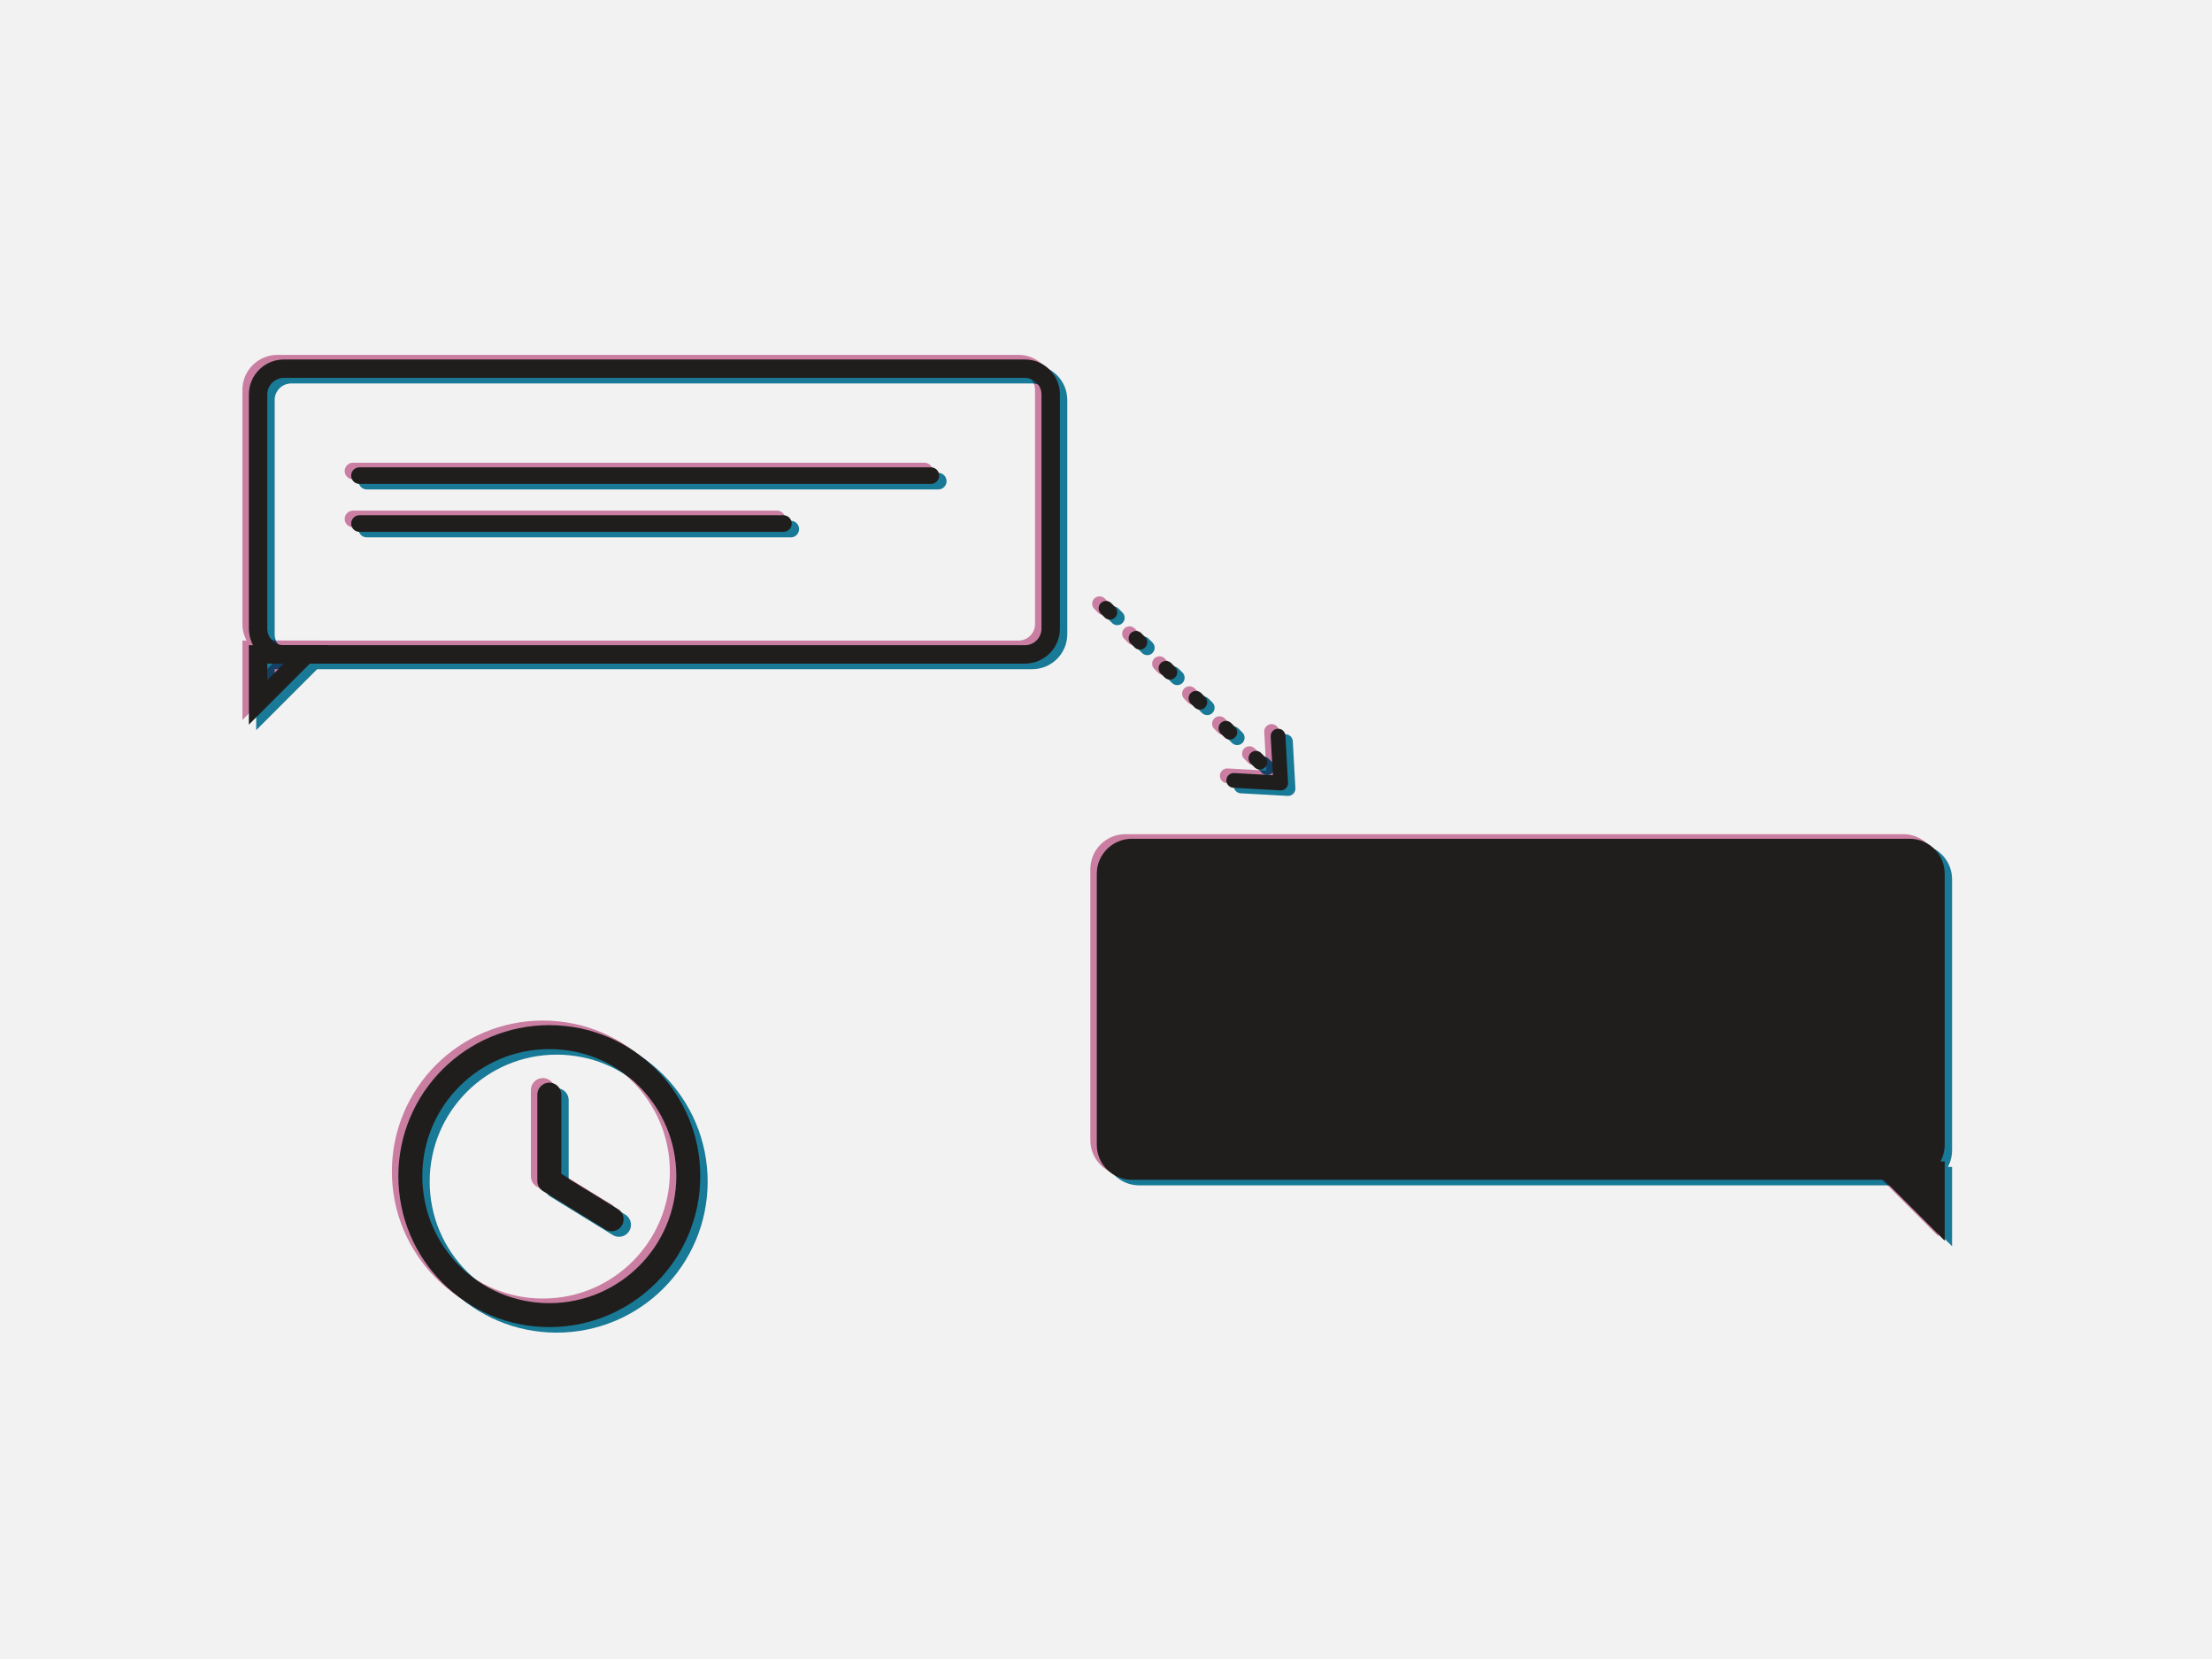
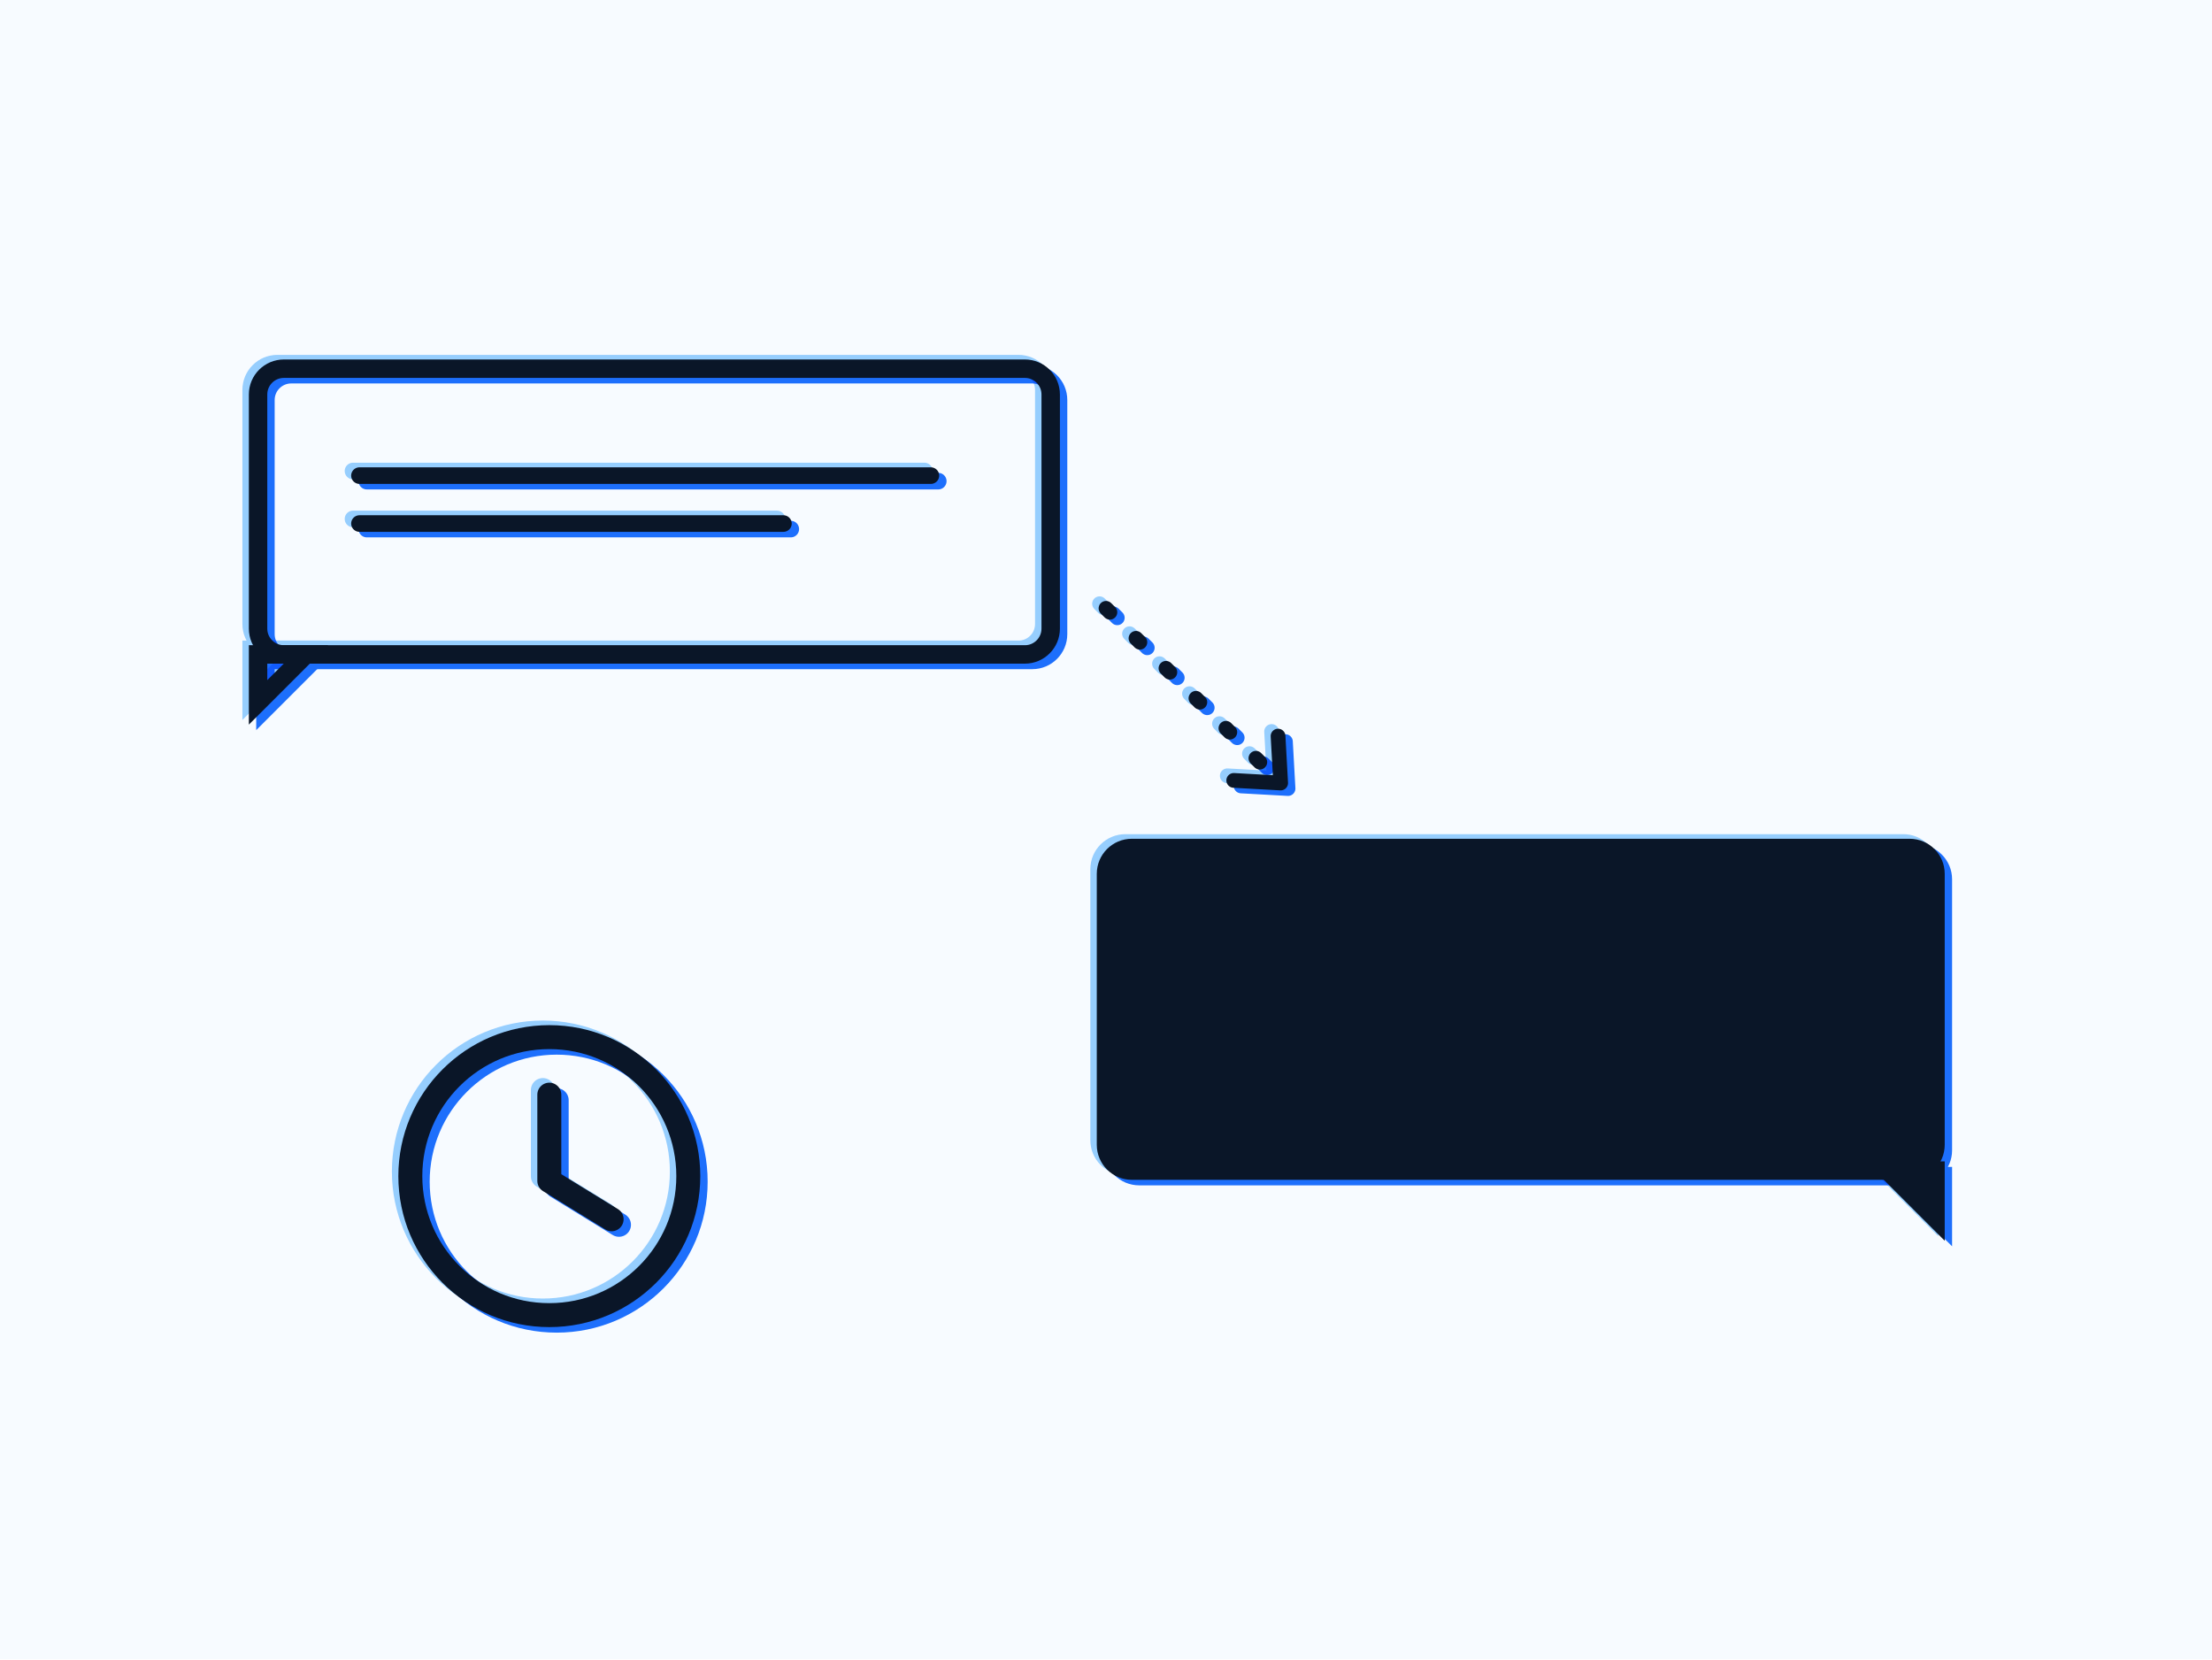
<svg xmlns="http://www.w3.org/2000/svg" viewBox="0 0 1200 900" role="img" aria-label="Un mensaje de cliente respondido al instante por el agente">
  <defs />
-   <rect width="1200" height="900" fill="#f3f2f2" />
-   <g style="mix-blend-mode:multiply" opacity="0.9" transform="translate(4,3)" stroke="#007293" fill="#007293">
+   <rect width="1200" height="900" fill="#f7fbff" />
+   <g style="mix-blend-mode:multiply" opacity="0.9" transform="translate(4,3)" stroke="#0560fc" fill="#0560fc">
    <g transform="translate(140,200) scale(1)" fill="none" stroke-width="10">
      <rect x="0" y="0" width="430" height="155" rx="14" />
      <path d="M0 155 l0 26 26 -26z" />
    </g>
    <path d="M195 258 h310" stroke-width="9" stroke-linecap="round" fill="none" />
    <path d="M195 284 h230" stroke-width="9" stroke-linecap="round" fill="none" />
    <g transform="translate(600,330) rotate(45.0)" fill="none" stroke-width="8" stroke-linecap="round">
      <path d="M0 0 H119" stroke-dasharray="3 20" />
      <path d="M115 -17 l19 17 -19 17" stroke-linejoin="round" />
    </g>
    <g transform="translate(600,460) scale(1)" stroke-width="10">
      <rect x="0" y="0" width="450" height="175" rx="14" />
      <path d="M450 175 l0 26 -26 -26z" />
    </g>
    <g transform="translate(220,560) scale(1.3)" fill="none" stroke-width="10">
      <circle cx="60" cy="60" r="58" />
      <path d="M60 26 V62 l26 16" stroke-linecap="round" stroke-linejoin="round" />
    </g>
  </g>
-   <g style="mix-blend-mode:multiply" opacity="0.5" transform="translate(-3.5,-2.5)" stroke="#aa0b56" fill="#aa0b56">
+   <g style="mix-blend-mode:multiply" opacity="0.5" transform="translate(-3.5,-2.5)" stroke="#37a3fe" fill="#37a3fe">
    <g transform="translate(140,200) scale(1)" fill="none" stroke-width="10">
      <rect x="0" y="0" width="430" height="155" rx="14" />
      <path d="M0 155 l0 26 26 -26z" />
    </g>
    <path d="M195 258 h310" stroke-width="9" stroke-linecap="round" fill="none" />
    <path d="M195 284 h230" stroke-width="9" stroke-linecap="round" fill="none" />
    <g transform="translate(600,330) rotate(45.0)" fill="none" stroke-width="8" stroke-linecap="round">
      <path d="M0 0 H119" stroke-dasharray="3 20" />
      <path d="M115 -17 l19 17 -19 17" stroke-linejoin="round" />
    </g>
    <g transform="translate(600,460) scale(1)" stroke-width="10">
      <rect x="0" y="0" width="450" height="175" rx="14" />
      <path d="M450 175 l0 26 -26 -26z" />
    </g>
    <g transform="translate(220,560) scale(1.3)" fill="none" stroke-width="10">
      <circle cx="60" cy="60" r="58" />
      <path d="M60 26 V62 l26 16" stroke-linecap="round" stroke-linejoin="round" />
    </g>
  </g>
-   <g stroke="#201e1d" fill="#201e1d">
+   <g stroke="#0a1628" fill="#0a1628">
    <g transform="translate(140,200) scale(1)" fill="none" stroke-width="10">
      <rect x="0" y="0" width="430" height="155" rx="14" />
      <path d="M0 155 l0 26 26 -26z" />
    </g>
    <path d="M195 258 h310" stroke-width="9" stroke-linecap="round" fill="none" />
    <path d="M195 284 h230" stroke-width="9" stroke-linecap="round" fill="none" />
    <g transform="translate(600,330) rotate(45.0)" fill="none" stroke-width="8" stroke-linecap="round">
      <path d="M0 0 H119" stroke-dasharray="3 20" />
      <path d="M115 -17 l19 17 -19 17" stroke-linejoin="round" />
    </g>
    <g transform="translate(600,460) scale(1)" stroke-width="10">
      <rect x="0" y="0" width="450" height="175" rx="14" />
      <path d="M450 175 l0 26 -26 -26z" />
    </g>
    <g transform="translate(220,560) scale(1.3)" fill="none" stroke-width="10">
      <circle cx="60" cy="60" r="58" />
      <path d="M60 26 V62 l26 16" stroke-linecap="round" stroke-linejoin="round" />
    </g>
  </g>
</svg>
